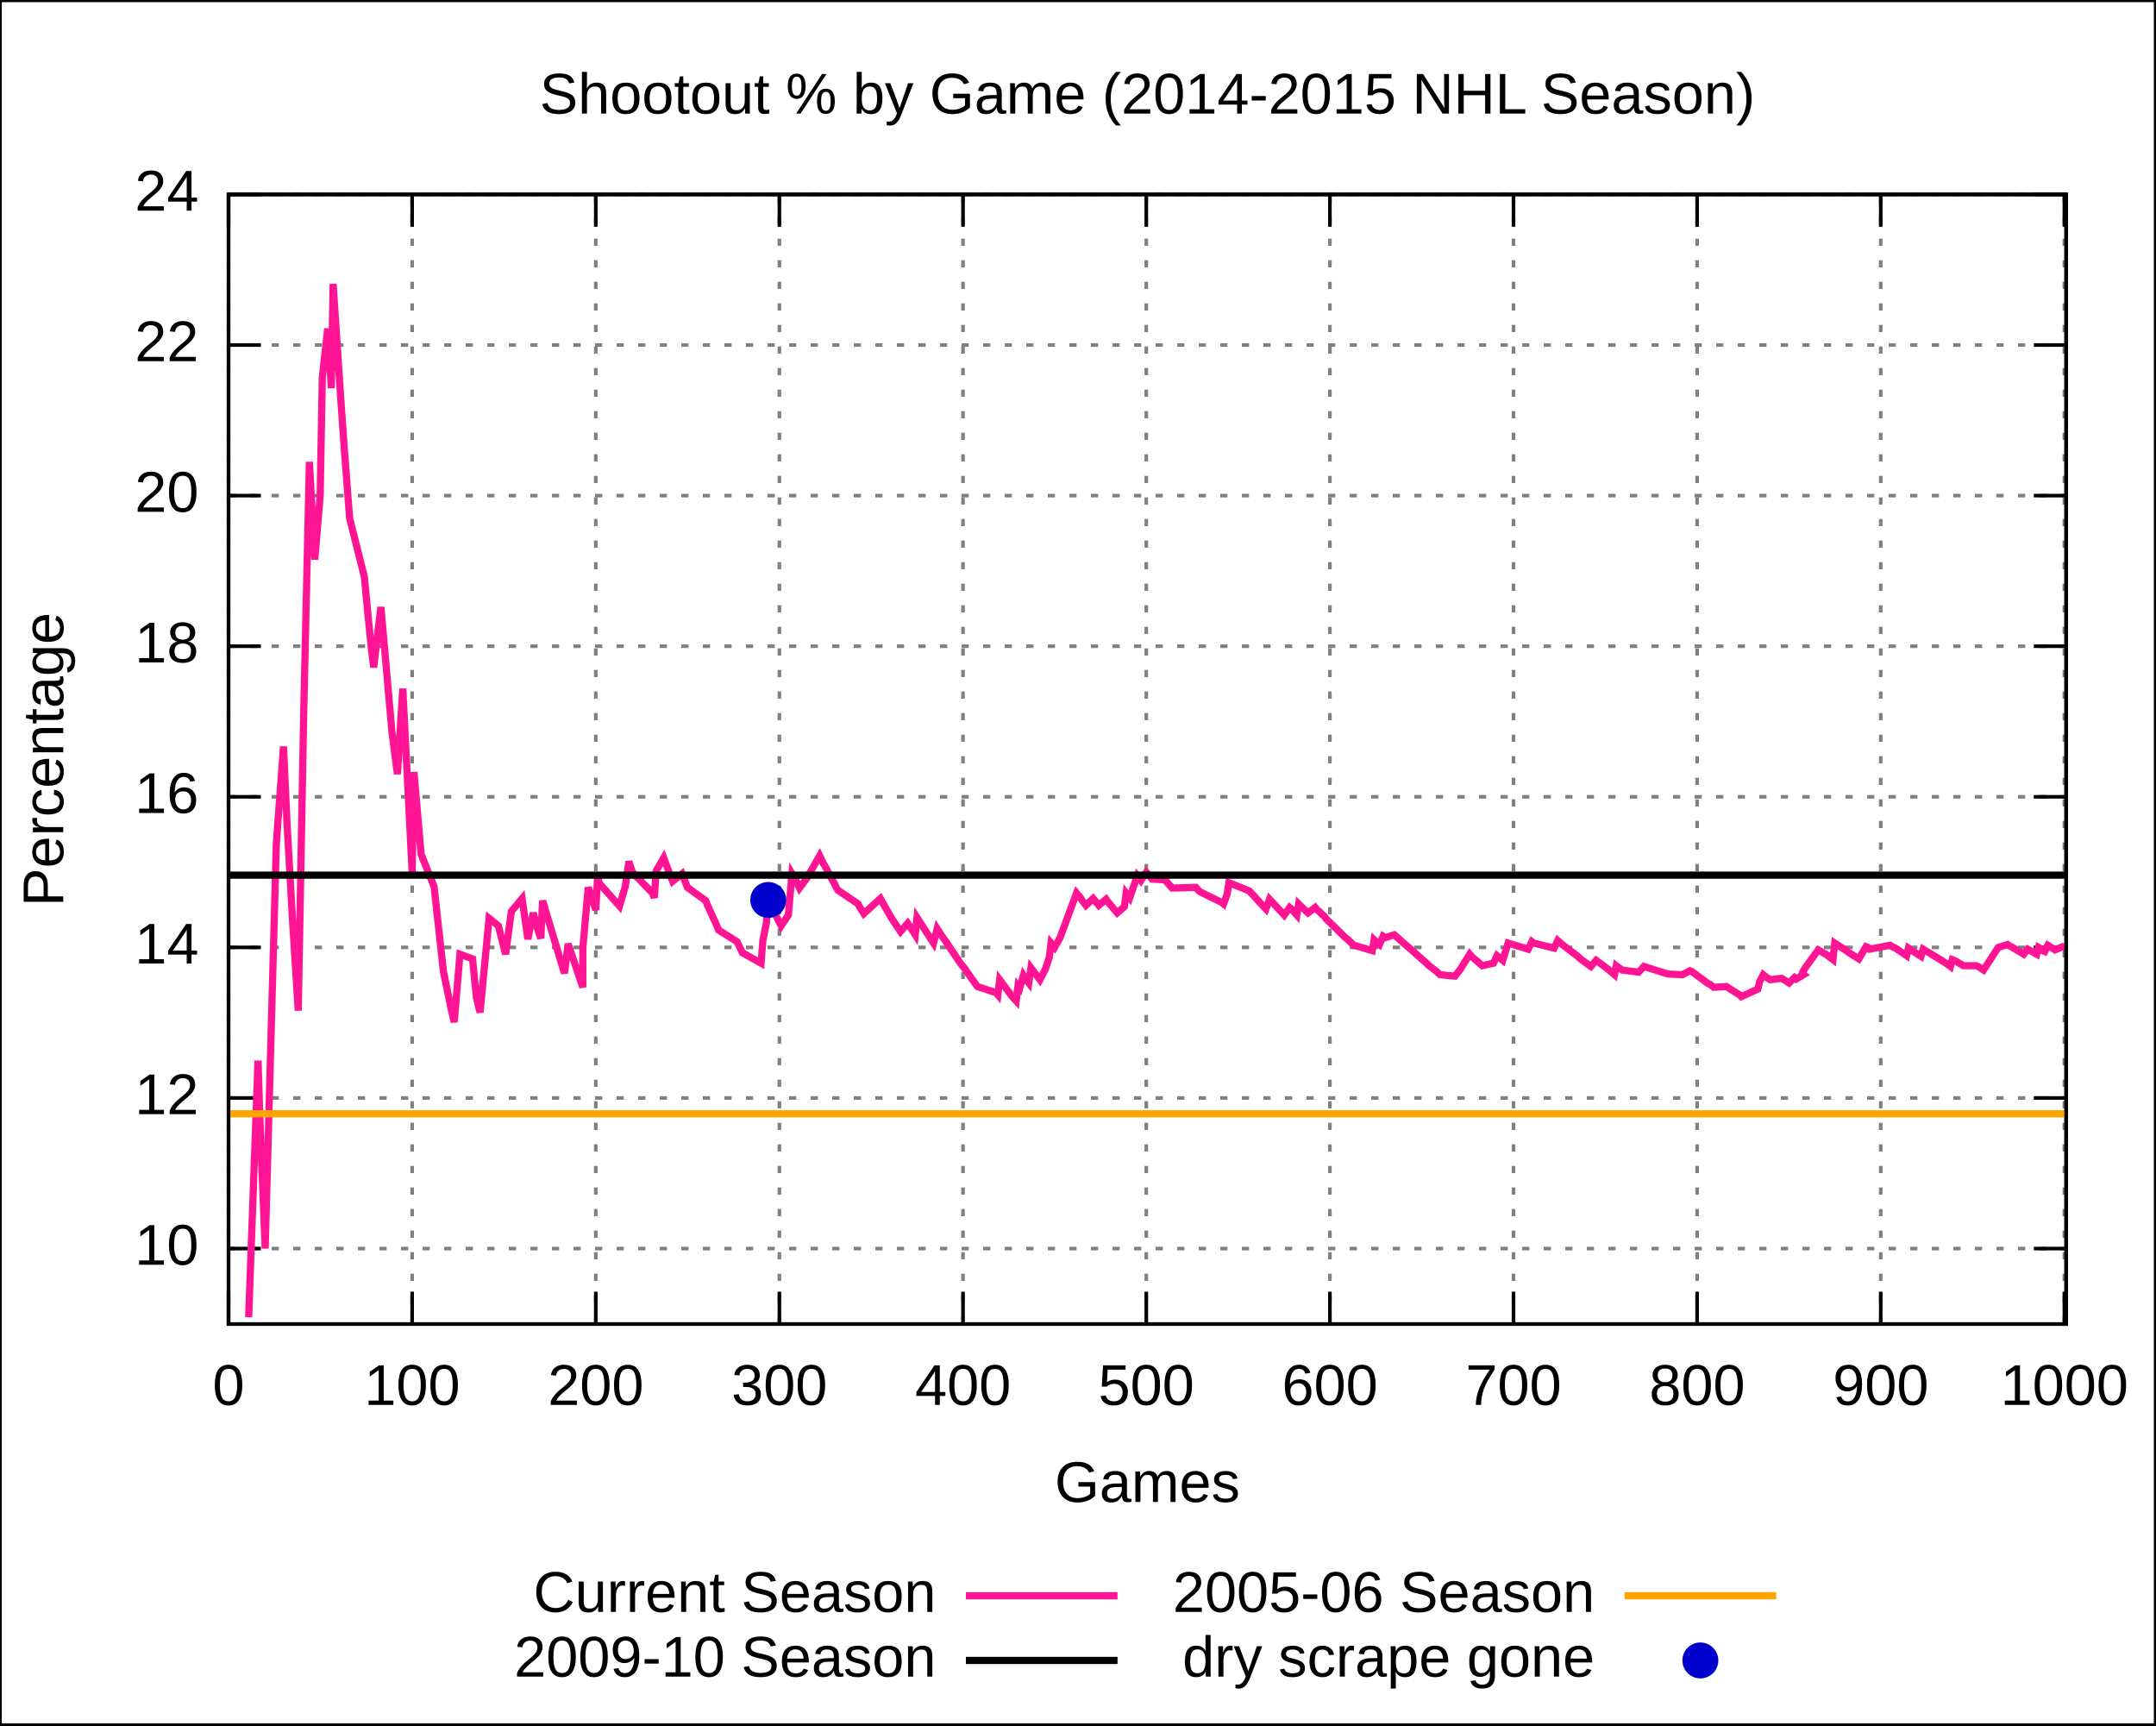
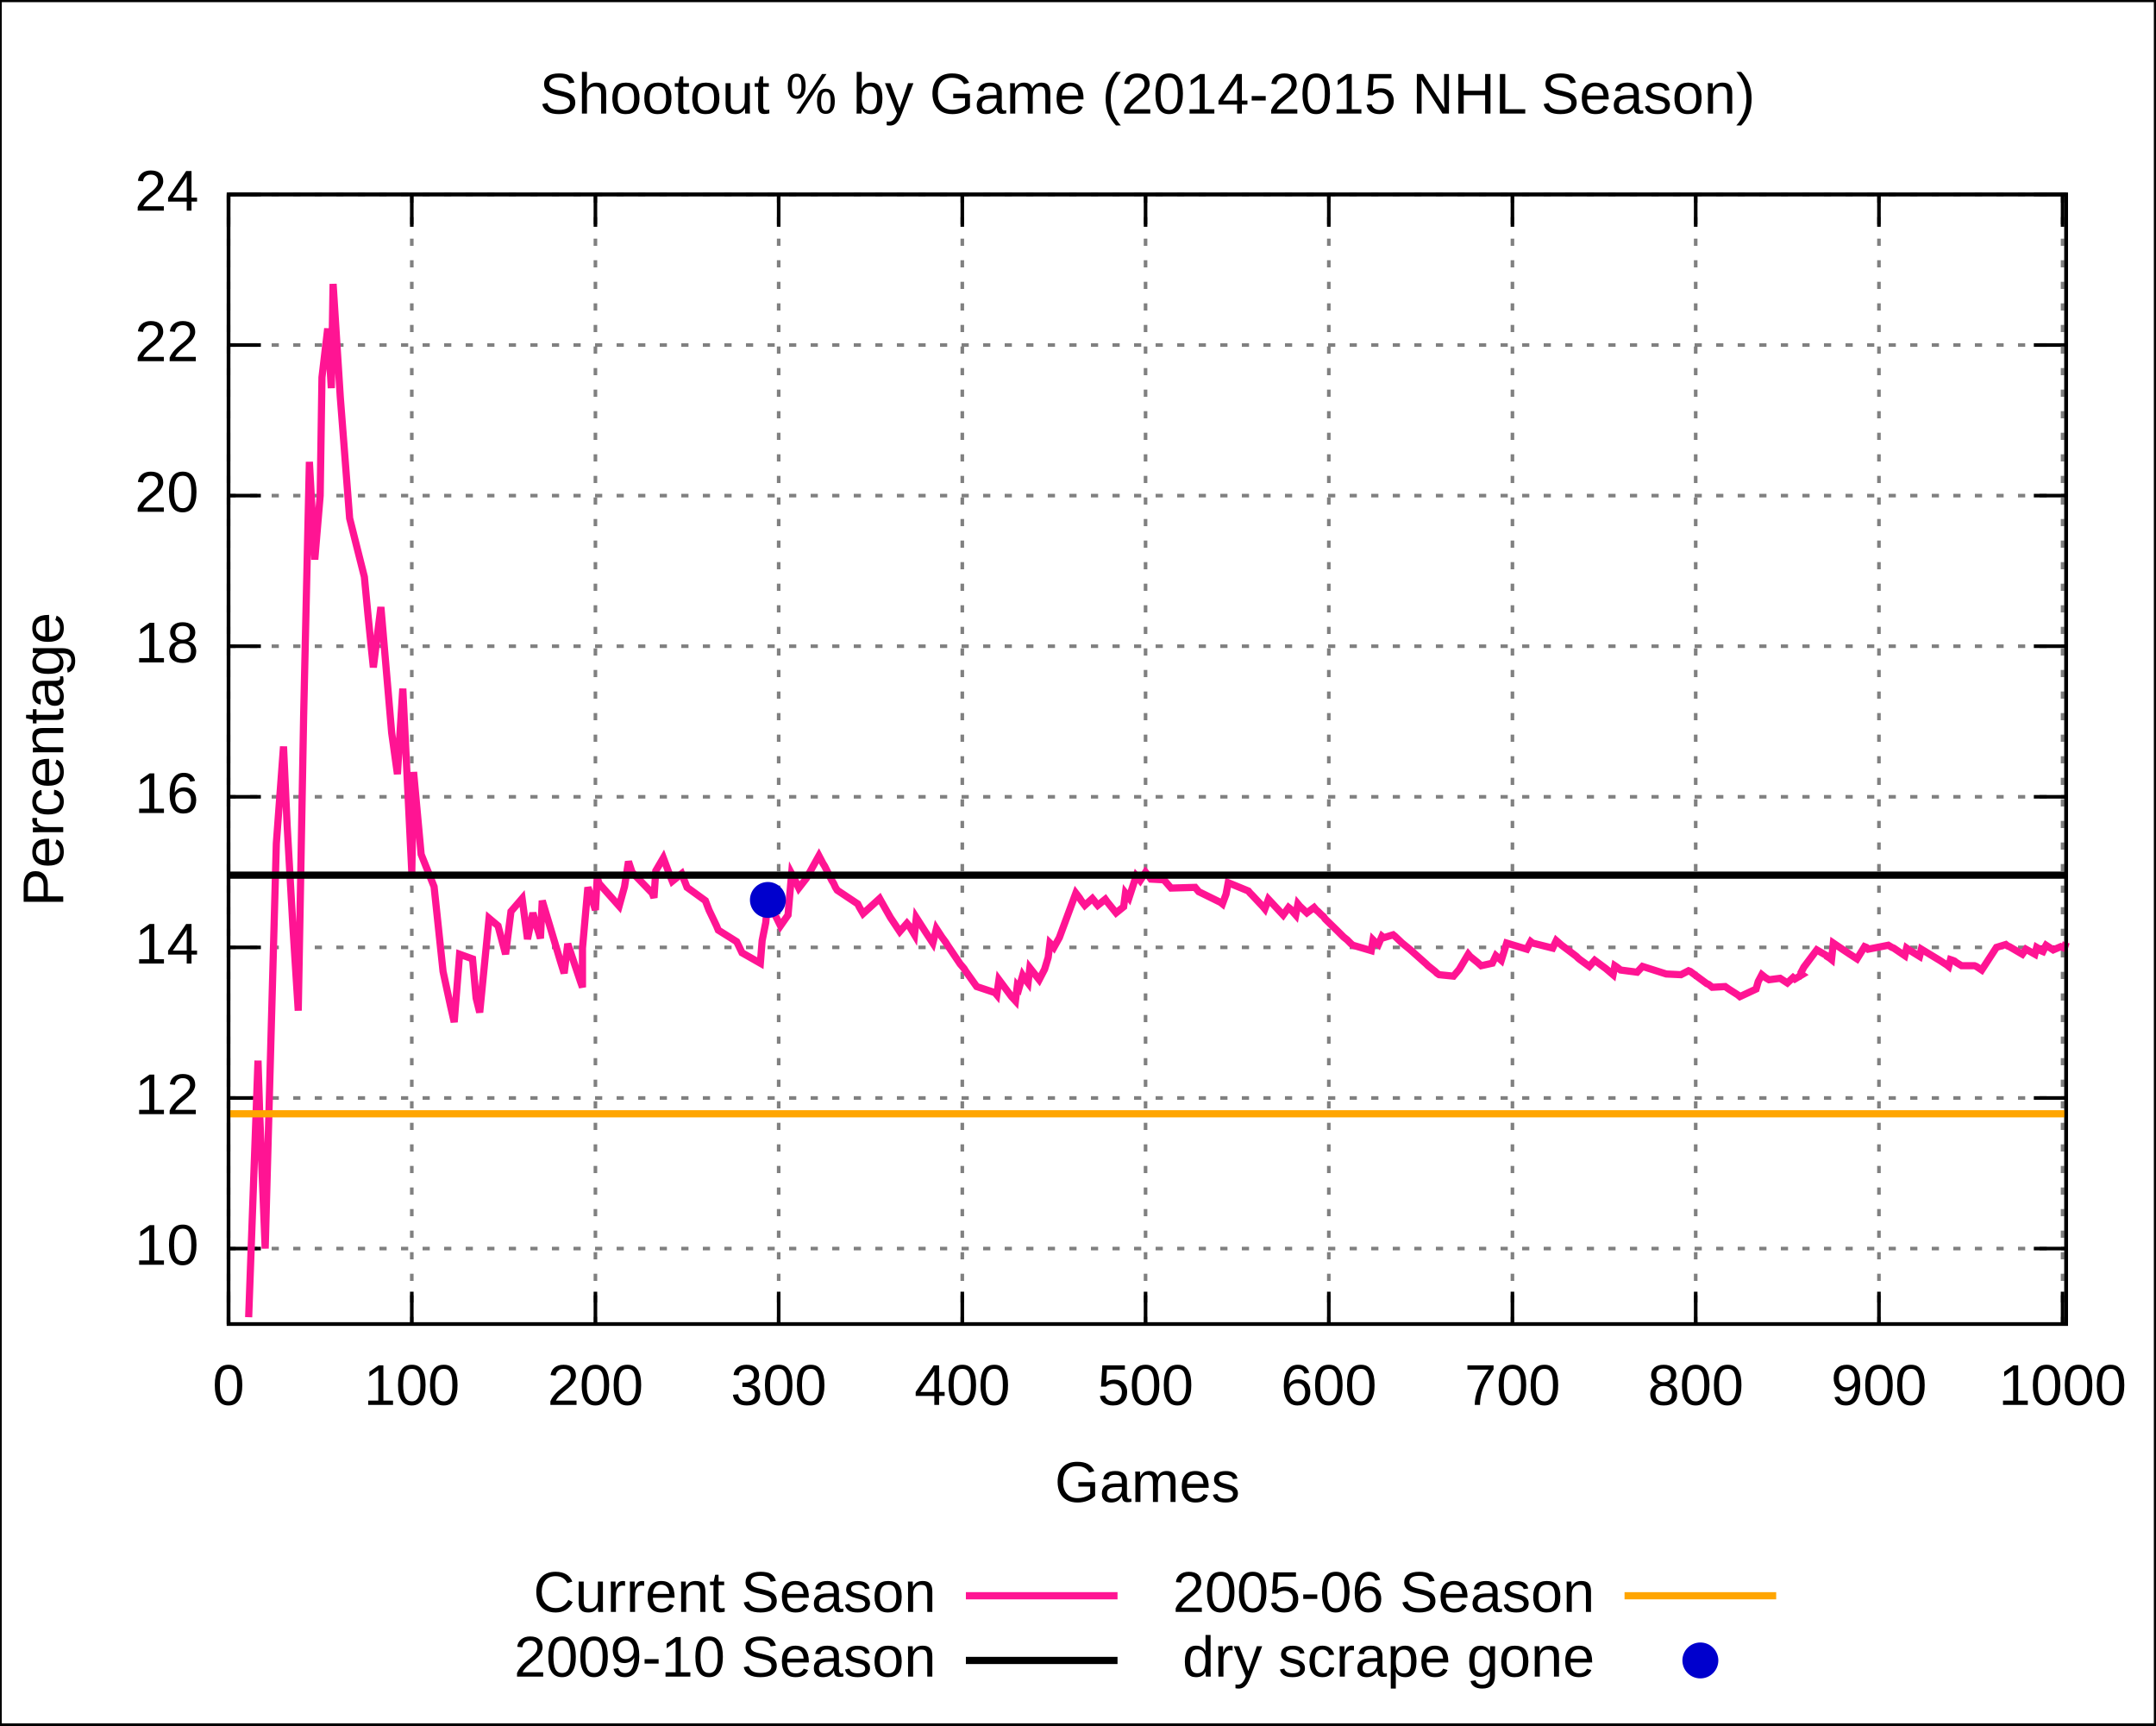
<svg xmlns="http://www.w3.org/2000/svg" xmlns:xlink="http://www.w3.org/1999/xlink" width="600" height="480" viewBox="0 0 600 480">
  <g id="gnuplot_canvas">
    <rect x="0" y="0" width="600" height="480" fill="none" />
    <defs>
      <circle id="gpDot" r="0.5" stroke-width="0.5" />
      <path id="gpPt0" stroke-width="0.222" stroke="currentColor" d="M-1,0 h2 M0,-1 v2" />
      <path id="gpPt1" stroke-width="0.222" stroke="currentColor" d="M-1,-1 L1,1 M1,-1 L-1,1" />
      <path id="gpPt2" stroke-width="0.222" stroke="currentColor" d="M-1,0 L1,0 M0,-1 L0,1 M-1,-1 L1,1 M-1,1 L1,-1" />
      <rect id="gpPt3" stroke-width="0.222" stroke="currentColor" x="-1" y="-1" width="2" height="2" />
      <rect id="gpPt4" stroke-width="0.222" stroke="currentColor" fill="currentColor" x="-1" y="-1" width="2" height="2" />
      <circle id="gpPt5" stroke-width="0.222" stroke="currentColor" cx="0" cy="0" r="1" />
      <use xlink:href="#gpPt5" id="gpPt6" fill="currentColor" stroke="none" />
      <path id="gpPt7" stroke-width="0.222" stroke="currentColor" d="M0,-1.33 L-1.33,0.67 L1.33,0.67 z" />
      <use xlink:href="#gpPt7" id="gpPt8" fill="currentColor" stroke="none" />
      <use xlink:href="#gpPt7" id="gpPt9" stroke="currentColor" transform="rotate(180)" />
      <use xlink:href="#gpPt9" id="gpPt10" fill="currentColor" stroke="none" />
      <use xlink:href="#gpPt3" id="gpPt11" stroke="currentColor" transform="rotate(45)" />
      <use xlink:href="#gpPt11" id="gpPt12" fill="currentColor" stroke="none" />
    </defs>
    <g style="fill:none; color:white; stroke:currentColor; stroke-width:1.00; stroke-linecap:butt; stroke-linejoin:miter">
</g>
    <g style="fill:none; color:black; stroke:currentColor; stroke-width:1.00; stroke-linecap:butt; stroke-linejoin:miter">
      <g style="stroke:none; shape-rendering:crispEdges">
        <polygon fill="rgb(255, 255, 255)" points="0.0,480.0 599.9,480.0 599.9,0.1 0.0,0.1 " />
      </g>
      <path stroke="black" d="M0.0,480.0 L0.0,0.1 L599.9,0.1 L599.9,480.0 L0.0,480.0  " />
    </g>
    <g style="fill:none; color:gray; stroke:currentColor; stroke-width:1.00; stroke-linecap:butt; stroke-linejoin:miter">
      <path stroke="gray" stroke-dasharray=" 2,4" class="gridline" d="M63.6,347.4 L575.0,347.4  " />
    </g>
    <g style="fill:none; color:black; stroke:currentColor; stroke-width:1.00; stroke-linecap:butt; stroke-linejoin:miter">
      <path stroke="black" d="M63.6,347.4 L72.6,347.4 M575.0,347.4 L566.0,347.4  " />
      <g transform="translate(55.3,351.9)" style="stroke:none; fill:black; font-family:Arial; font-size:12.00pt; text-anchor:end">
        <text> 10</text>
      </g>
    </g>
    <g style="fill:none; color:gray; stroke:currentColor; stroke-width:1.00; stroke-linecap:butt; stroke-linejoin:miter">
      <path stroke="gray" stroke-dasharray=" 2,4" class="gridline" d="M63.6,305.5 L575.0,305.5  " />
    </g>
    <g style="fill:none; color:black; stroke:currentColor; stroke-width:1.00; stroke-linecap:butt; stroke-linejoin:miter">
      <path stroke="black" d="M63.6,305.5 L72.6,305.5 M575.0,305.5 L566.0,305.5  " />
      <g transform="translate(55.3,310.0)" style="stroke:none; fill:black; font-family:Arial; font-size:12.00pt; text-anchor:end">
        <text> 12</text>
      </g>
    </g>
    <g style="fill:none; color:gray; stroke:currentColor; stroke-width:1.00; stroke-linecap:butt; stroke-linejoin:miter">
      <path stroke="gray" stroke-dasharray=" 2,4" class="gridline" d="M63.6,263.6 L575.0,263.6  " />
    </g>
    <g style="fill:none; color:black; stroke:currentColor; stroke-width:1.00; stroke-linecap:butt; stroke-linejoin:miter">
      <path stroke="black" d="M63.6,263.6 L72.6,263.6 M575.0,263.6 L566.0,263.6  " />
      <g transform="translate(55.3,268.1)" style="stroke:none; fill:black; font-family:Arial; font-size:12.00pt; text-anchor:end">
        <text> 14</text>
      </g>
    </g>
    <g style="fill:none; color:gray; stroke:currentColor; stroke-width:1.00; stroke-linecap:butt; stroke-linejoin:miter">
      <path stroke="gray" stroke-dasharray=" 2,4" class="gridline" d="M63.6,221.7 L575.0,221.7  " />
    </g>
    <g style="fill:none; color:black; stroke:currentColor; stroke-width:1.00; stroke-linecap:butt; stroke-linejoin:miter">
      <path stroke="black" d="M63.6,221.7 L72.6,221.7 M575.0,221.7 L566.0,221.7  " />
      <g transform="translate(55.3,226.2)" style="stroke:none; fill:black; font-family:Arial; font-size:12.00pt; text-anchor:end">
        <text> 16</text>
      </g>
    </g>
    <g style="fill:none; color:gray; stroke:currentColor; stroke-width:1.00; stroke-linecap:butt; stroke-linejoin:miter">
      <path stroke="gray" stroke-dasharray=" 2,4" class="gridline" d="M63.6,179.8 L575.0,179.8  " />
    </g>
    <g style="fill:none; color:black; stroke:currentColor; stroke-width:1.00; stroke-linecap:butt; stroke-linejoin:miter">
      <path stroke="black" d="M63.6,179.8 L72.6,179.8 M575.0,179.8 L566.0,179.8  " />
      <g transform="translate(55.3,184.3)" style="stroke:none; fill:black; font-family:Arial; font-size:12.00pt; text-anchor:end">
        <text> 18</text>
      </g>
    </g>
    <g style="fill:none; color:gray; stroke:currentColor; stroke-width:1.00; stroke-linecap:butt; stroke-linejoin:miter">
      <path stroke="gray" stroke-dasharray=" 2,4" class="gridline" d="M63.6,137.9 L575.0,137.9  " />
    </g>
    <g style="fill:none; color:black; stroke:currentColor; stroke-width:1.00; stroke-linecap:butt; stroke-linejoin:miter">
      <path stroke="black" d="M63.6,137.9 L72.6,137.9 M575.0,137.9 L566.0,137.9  " />
      <g transform="translate(55.3,142.4)" style="stroke:none; fill:black; font-family:Arial; font-size:12.00pt; text-anchor:end">
        <text> 20</text>
      </g>
    </g>
    <g style="fill:none; color:gray; stroke:currentColor; stroke-width:1.00; stroke-linecap:butt; stroke-linejoin:miter">
      <path stroke="gray" stroke-dasharray=" 2,4" class="gridline" d="M63.6,96.0 L575.0,96.0  " />
    </g>
    <g style="fill:none; color:black; stroke:currentColor; stroke-width:1.00; stroke-linecap:butt; stroke-linejoin:miter">
      <path stroke="black" d="M63.6,96.0 L72.6,96.0 M575.0,96.0 L566.0,96.0  " />
      <g transform="translate(55.3,100.5)" style="stroke:none; fill:black; font-family:Arial; font-size:12.00pt; text-anchor:end">
        <text> 22</text>
      </g>
    </g>
    <g style="fill:none; color:gray; stroke:currentColor; stroke-width:1.00; stroke-linecap:butt; stroke-linejoin:miter">
      <path stroke="gray" stroke-dasharray=" 2,4" class="gridline" d="M63.6,54.1 L575.0,54.1  " />
    </g>
    <g style="fill:none; color:black; stroke:currentColor; stroke-width:1.00; stroke-linecap:butt; stroke-linejoin:miter">
      <path stroke="black" d="M63.6,54.1 L72.6,54.1 M575.0,54.1 L566.0,54.1  " />
      <g transform="translate(55.3,58.6)" style="stroke:none; fill:black; font-family:Arial; font-size:12.00pt; text-anchor:end">
        <text> 24</text>
      </g>
    </g>
    <g style="fill:none; color:gray; stroke:currentColor; stroke-width:1.00; stroke-linecap:butt; stroke-linejoin:miter">
      <path stroke="gray" stroke-dasharray=" 2,4" class="gridline" d="M63.6,368.4 L63.6,54.1  " />
    </g>
    <g style="fill:none; color:black; stroke:currentColor; stroke-width:1.00; stroke-linecap:butt; stroke-linejoin:miter">
      <path stroke="black" d="M63.6,368.4 L63.6,359.4 M63.6,54.1 L63.6,63.1  " />
      <g transform="translate(63.6,390.9)" style="stroke:none; fill:black; font-family:Arial; font-size:12.00pt; text-anchor:middle">
        <text> 0</text>
      </g>
    </g>
    <g style="fill:none; color:gray; stroke:currentColor; stroke-width:1.00; stroke-linecap:butt; stroke-linejoin:miter">
-       <path stroke="gray" stroke-dasharray=" 2,4" class="gridline" d="M114.7,368.4 L114.7,54.1  " />
-     </g>
-     <g style="fill:none; color:black; stroke:currentColor; stroke-width:1.00; stroke-linecap:butt; stroke-linejoin:miter">
-       <path stroke="black" d="M114.7,368.4 L114.7,359.4 M114.7,54.1 L114.7,63.1  " />
-       <g transform="translate(114.7,390.9)" style="stroke:none; fill:black; font-family:Arial; font-size:12.00pt; text-anchor:middle">
+       <path stroke="gray" stroke-dasharray=" 2,4" class="gridline" d="M114.6,368.4 L114.6,54.1  " />
+     </g>
+     <g style="fill:none; color:black; stroke:currentColor; stroke-width:1.00; stroke-linecap:butt; stroke-linejoin:miter">
+       <path stroke="black" d="M114.6,368.4 L114.6,359.4 M114.6,54.1 L114.6,63.1  " />
+       <g transform="translate(114.6,390.9)" style="stroke:none; fill:black; font-family:Arial; font-size:12.00pt; text-anchor:middle">
        <text> 100</text>
      </g>
    </g>
    <g style="fill:none; color:gray; stroke:currentColor; stroke-width:1.00; stroke-linecap:butt; stroke-linejoin:miter">
-       <path stroke="gray" stroke-dasharray=" 2,4" class="gridline" d="M165.8,368.4 L165.8,54.1  " />
-     </g>
-     <g style="fill:none; color:black; stroke:currentColor; stroke-width:1.00; stroke-linecap:butt; stroke-linejoin:miter">
-       <path stroke="black" d="M165.8,368.4 L165.8,359.4 M165.8,54.1 L165.8,63.1  " />
-       <g transform="translate(165.8,390.9)" style="stroke:none; fill:black; font-family:Arial; font-size:12.00pt; text-anchor:middle">
+       <path stroke="gray" stroke-dasharray=" 2,4" class="gridline" d="M165.7,368.4 L165.7,54.1  " />
+     </g>
+     <g style="fill:none; color:black; stroke:currentColor; stroke-width:1.00; stroke-linecap:butt; stroke-linejoin:miter">
+       <path stroke="black" d="M165.7,368.4 L165.7,359.4 M165.7,54.1 L165.7,63.1  " />
+       <g transform="translate(165.7,390.9)" style="stroke:none; fill:black; font-family:Arial; font-size:12.00pt; text-anchor:middle">
        <text> 200</text>
      </g>
    </g>
    <g style="fill:none; color:gray; stroke:currentColor; stroke-width:1.00; stroke-linecap:butt; stroke-linejoin:miter">
-       <path stroke="gray" stroke-dasharray=" 2,4" class="gridline" d="M216.9,368.4 L216.9,54.1  " />
-     </g>
-     <g style="fill:none; color:black; stroke:currentColor; stroke-width:1.00; stroke-linecap:butt; stroke-linejoin:miter">
-       <path stroke="black" d="M216.9,368.4 L216.9,359.4 M216.9,54.1 L216.9,63.1  " />
-       <g transform="translate(216.9,390.9)" style="stroke:none; fill:black; font-family:Arial; font-size:12.00pt; text-anchor:middle">
+       <path stroke="gray" stroke-dasharray=" 2,4" class="gridline" d="M216.7,368.4 L216.7,54.1  " />
+     </g>
+     <g style="fill:none; color:black; stroke:currentColor; stroke-width:1.00; stroke-linecap:butt; stroke-linejoin:miter">
+       <path stroke="black" d="M216.7,368.4 L216.7,359.4 M216.7,54.1 L216.7,63.1  " />
+       <g transform="translate(216.7,390.9)" style="stroke:none; fill:black; font-family:Arial; font-size:12.00pt; text-anchor:middle">
        <text> 300</text>
      </g>
    </g>
    <g style="fill:none; color:gray; stroke:currentColor; stroke-width:1.00; stroke-linecap:butt; stroke-linejoin:miter">
-       <path stroke="gray" stroke-dasharray=" 2,4" class="gridline" d="M268.0,368.4 L268.0,54.1  " />
-     </g>
-     <g style="fill:none; color:black; stroke:currentColor; stroke-width:1.00; stroke-linecap:butt; stroke-linejoin:miter">
-       <path stroke="black" d="M268.0,368.4 L268.0,359.4 M268.0,54.1 L268.0,63.1  " />
-       <g transform="translate(268.0,390.9)" style="stroke:none; fill:black; font-family:Arial; font-size:12.00pt; text-anchor:middle">
+       <path stroke="gray" stroke-dasharray=" 2,4" class="gridline" d="M267.8,368.4 L267.8,54.1  " />
+     </g>
+     <g style="fill:none; color:black; stroke:currentColor; stroke-width:1.00; stroke-linecap:butt; stroke-linejoin:miter">
+       <path stroke="black" d="M267.8,368.4 L267.8,359.4 M267.8,54.1 L267.8,63.1  " />
+       <g transform="translate(267.8,390.9)" style="stroke:none; fill:black; font-family:Arial; font-size:12.00pt; text-anchor:middle">
        <text> 400</text>
      </g>
    </g>
    <g style="fill:none; color:gray; stroke:currentColor; stroke-width:1.00; stroke-linecap:butt; stroke-linejoin:miter">
-       <path stroke="gray" stroke-dasharray=" 2,4" class="gridline" d="M319.0,368.4 L319.0,54.1  " />
-     </g>
-     <g style="fill:none; color:black; stroke:currentColor; stroke-width:1.00; stroke-linecap:butt; stroke-linejoin:miter">
-       <path stroke="black" d="M319.0,368.4 L319.0,359.4 M319.0,54.1 L319.0,63.1  " />
-       <g transform="translate(319.0,390.9)" style="stroke:none; fill:black; font-family:Arial; font-size:12.00pt; text-anchor:middle">
+       <path stroke="gray" stroke-dasharray=" 2,4" class="gridline" d="M318.8,368.4 L318.8,54.1  " />
+     </g>
+     <g style="fill:none; color:black; stroke:currentColor; stroke-width:1.00; stroke-linecap:butt; stroke-linejoin:miter">
+       <path stroke="black" d="M318.8,368.4 L318.8,359.4 M318.8,54.1 L318.8,63.1  " />
+       <g transform="translate(318.8,390.9)" style="stroke:none; fill:black; font-family:Arial; font-size:12.00pt; text-anchor:middle">
        <text> 500</text>
      </g>
    </g>
    <g style="fill:none; color:gray; stroke:currentColor; stroke-width:1.00; stroke-linecap:butt; stroke-linejoin:miter">
-       <path stroke="gray" stroke-dasharray=" 2,4" class="gridline" d="M370.1,368.4 L370.1,54.1  " />
-     </g>
-     <g style="fill:none; color:black; stroke:currentColor; stroke-width:1.00; stroke-linecap:butt; stroke-linejoin:miter">
-       <path stroke="black" d="M370.1,368.4 L370.1,359.4 M370.1,54.1 L370.1,63.1  " />
-       <g transform="translate(370.1,390.9)" style="stroke:none; fill:black; font-family:Arial; font-size:12.00pt; text-anchor:middle">
+       <path stroke="gray" stroke-dasharray=" 2,4" class="gridline" d="M369.8,368.4 L369.8,54.1  " />
+     </g>
+     <g style="fill:none; color:black; stroke:currentColor; stroke-width:1.00; stroke-linecap:butt; stroke-linejoin:miter">
+       <path stroke="black" d="M369.8,368.4 L369.8,359.4 M369.8,54.1 L369.8,63.1  " />
+       <g transform="translate(369.8,390.9)" style="stroke:none; fill:black; font-family:Arial; font-size:12.00pt; text-anchor:middle">
        <text> 600</text>
      </g>
    </g>
    <g style="fill:none; color:gray; stroke:currentColor; stroke-width:1.00; stroke-linecap:butt; stroke-linejoin:miter">
-       <path stroke="gray" stroke-dasharray=" 2,4" class="gridline" d="M421.2,368.4 L421.2,54.1  " />
-     </g>
-     <g style="fill:none; color:black; stroke:currentColor; stroke-width:1.00; stroke-linecap:butt; stroke-linejoin:miter">
-       <path stroke="black" d="M421.2,368.4 L421.2,359.4 M421.2,54.1 L421.2,63.1  " />
-       <g transform="translate(421.2,390.9)" style="stroke:none; fill:black; font-family:Arial; font-size:12.00pt; text-anchor:middle">
+       <path stroke="gray" stroke-dasharray=" 2,4" class="gridline" d="M420.9,368.4 L420.9,54.1  " />
+     </g>
+     <g style="fill:none; color:black; stroke:currentColor; stroke-width:1.00; stroke-linecap:butt; stroke-linejoin:miter">
+       <path stroke="black" d="M420.9,368.4 L420.9,359.4 M420.9,54.1 L420.9,63.1  " />
+       <g transform="translate(420.9,390.9)" style="stroke:none; fill:black; font-family:Arial; font-size:12.00pt; text-anchor:middle">
        <text> 700</text>
      </g>
    </g>
    <g style="fill:none; color:gray; stroke:currentColor; stroke-width:1.00; stroke-linecap:butt; stroke-linejoin:miter">
-       <path stroke="gray" stroke-dasharray=" 2,4" class="gridline" d="M472.3,368.4 L472.3,54.1  " />
-     </g>
-     <g style="fill:none; color:black; stroke:currentColor; stroke-width:1.00; stroke-linecap:butt; stroke-linejoin:miter">
-       <path stroke="black" d="M472.3,368.4 L472.3,359.4 M472.3,54.1 L472.3,63.1  " />
-       <g transform="translate(472.3,390.9)" style="stroke:none; fill:black; font-family:Arial; font-size:12.00pt; text-anchor:middle">
+       <path stroke="gray" stroke-dasharray=" 2,4" class="gridline" d="M471.9,368.4 L471.9,54.1  " />
+     </g>
+     <g style="fill:none; color:black; stroke:currentColor; stroke-width:1.00; stroke-linecap:butt; stroke-linejoin:miter">
+       <path stroke="black" d="M471.9,368.4 L471.9,359.4 M471.9,54.1 L471.9,63.1  " />
+       <g transform="translate(471.9,390.9)" style="stroke:none; fill:black; font-family:Arial; font-size:12.00pt; text-anchor:middle">
        <text> 800</text>
      </g>
    </g>
    <g style="fill:none; color:gray; stroke:currentColor; stroke-width:1.00; stroke-linecap:butt; stroke-linejoin:miter">
-       <path stroke="gray" stroke-dasharray=" 2,4" class="gridline" d="M523.4,368.4 L523.4,54.1  " />
-     </g>
-     <g style="fill:none; color:black; stroke:currentColor; stroke-width:1.00; stroke-linecap:butt; stroke-linejoin:miter">
-       <path stroke="black" d="M523.4,368.4 L523.4,359.4 M523.4,54.1 L523.4,63.1  " />
-       <g transform="translate(523.4,390.9)" style="stroke:none; fill:black; font-family:Arial; font-size:12.00pt; text-anchor:middle">
+       <path stroke="gray" stroke-dasharray=" 2,4" class="gridline" d="M522.9,368.4 L522.9,54.1  " />
+     </g>
+     <g style="fill:none; color:black; stroke:currentColor; stroke-width:1.00; stroke-linecap:butt; stroke-linejoin:miter">
+       <path stroke="black" d="M522.9,368.4 L522.9,359.4 M522.9,54.1 L522.9,63.1  " />
+       <g transform="translate(522.9,390.9)" style="stroke:none; fill:black; font-family:Arial; font-size:12.00pt; text-anchor:middle">
        <text> 900</text>
      </g>
    </g>
    <g style="fill:none; color:gray; stroke:currentColor; stroke-width:1.00; stroke-linecap:butt; stroke-linejoin:miter">
-       <path stroke="gray" stroke-dasharray=" 2,4" class="gridline" d="M574.5,368.4 L574.5,54.1  " />
-     </g>
-     <g style="fill:none; color:black; stroke:currentColor; stroke-width:1.00; stroke-linecap:butt; stroke-linejoin:miter">
-       <path stroke="black" d="M574.5,368.4 L574.5,359.4 M574.5,54.1 L574.5,63.1  " />
-       <g transform="translate(574.5,390.9)" style="stroke:none; fill:black; font-family:Arial; font-size:12.00pt; text-anchor:middle">
+       <path stroke="gray" stroke-dasharray=" 2,4" class="gridline" d="M574.0,368.4 L574.0,54.1  " />
+     </g>
+     <g style="fill:none; color:black; stroke:currentColor; stroke-width:1.00; stroke-linecap:butt; stroke-linejoin:miter">
+       <path stroke="black" d="M574.0,368.4 L574.0,359.4 M574.0,54.1 L574.0,63.1  " />
+       <g transform="translate(574.0,390.9)" style="stroke:none; fill:black; font-family:Arial; font-size:12.00pt; text-anchor:middle">
        <text> 1000</text>
      </g>
      <path stroke="black" d="M63.6,54.1 L63.6,368.4 L575.0,368.4 L575.0,54.1 L63.6,54.1 Z  " />
      <g transform="translate(17.6,211.3) rotate(270)" style="stroke:none; fill:black; font-family:Arial; font-size:12.00pt; text-anchor:middle">
        <text>Percentage</text>
      </g>
      <g transform="translate(319.3,417.9)" style="stroke:none; fill:black; font-family:Arial; font-size:12.00pt; text-anchor:middle">
        <text>Games</text>
      </g>
      <g transform="translate(319.3,31.6)" style="stroke:none; fill:black; font-family:Arial; font-size:12.00pt; text-anchor:middle">
        <text>Shootout % by Game (2014-2015 NHL Season)</text>
      </g>
    </g>
    <g id="gnuplot_plot_1">
      <g style="fill:none; color:white; stroke:black; stroke-width:2.00; stroke-linecap:butt; stroke-linejoin:miter">
</g>
      <g style="fill:none; color:red; stroke:currentColor; stroke-width:2.00; stroke-linecap:butt; stroke-linejoin:miter">
        <g transform="translate(260.5,448.5)" style="stroke:none; fill:black; font-family:Arial; font-size:12.00pt; text-anchor:end">
          <text>Current Season</text>
        </g>
-         <path stroke="rgb(255,  20, 147)" d="M268.8,444.0 L311.0,444.0 M69.2,366.5 L71.8,295.1 L72.3,310.6 L73.8,347.4 L76.9,234.7 L78.9,207.7    L79.9,229.5 L81.5,257.6 L83.0,281.2 L84.5,199.3 L86.1,128.5 L87.6,155.7 L89.1,137.9 L89.7,105.0    L91.2,91.4 L92.2,108.0 L92.7,79.0 L94.8,110.5 L95.8,124.7 L97.3,144.2 L101.4,160.5 L102.4,171.0    L103.4,180.9 L104.0,185.7 L106.0,168.9 L109.1,203.9 L110.6,215.4 L112.1,191.6 L114.7,242.7 L115.2,214.8    L117.2,237.7 L120.8,246.7 L123.4,270.3 L125.4,280.0 L126.4,284.4 L128.0,265.5 L131.5,266.8 L132.6,277.7    L133.6,281.7 L136.1,255.5 L138.7,257.6 L140.7,265.5 L142.3,253.6 L145.3,250.0 L146.9,261.3 L148.4,254.0    L149.4,257.6 L149.9,259.4 L150.5,261.1 L151.0,250.6 L156.1,267.6 L157.1,270.8 L158.1,262.6 L158.6,264.1    L161.7,273.3 L162.2,274.7 L162.2,263.8 L163.7,246.9 L164.8,250.0 L165.8,253.2 L166.3,244.1 L166.8,245.8    L172.4,252.1 L174.0,246.7 L175.0,239.7 L176.0,242.7 L181.6,248.5 L182.1,249.8 L182.6,242.3 L184.7,238.7    L186.2,242.7 L187.2,245.2 L189.8,243.1 L190.3,244.4 L190.8,245.6 L191.3,246.9 L196.4,250.6 L196.9,251.9    L197.5,253.2 L199.5,257.6 L200.0,258.8 L205.1,262.0 L205.6,263.0 L206.6,265.1 L211.8,268.0 L212.3,261.7    L213.3,256.7 L213.8,250.4 L214.3,251.5 L217.4,257.6 L219.4,254.6 L220.4,243.1 L221.5,245.0 L222.5,247.1    L224.5,244.4 L228.1,238.1 L229.1,240.2 L229.6,241.0 L231.7,245.0 L232.2,245.8 L232.7,246.9 L233.2,247.7    L238.8,251.5 L239.3,252.5 L240.4,254.2 L245.0,250.0 L245.5,250.9 L248.0,255.3 L250.6,259.2 L252.6,256.9    L253.1,257.6 L254.7,260.1 L255.2,255.3 L257.7,259.2 L259.8,262.4 L260.8,258.4 L262.3,260.7 L263.4,262.2    L263.9,263.0 L267.4,268.2 L268.0,268.9 L268.5,269.5 L269.0,270.3 L270.5,272.4 L272.0,274.5 L277.2,276.2    L277.7,276.8 L278.2,272.6 L281.7,277.3 L282.8,278.5 L283.3,274.3 L283.8,274.9 L284.8,271.4 L285.3,272.2    L286.3,273.5 L286.9,269.3 L289.4,272.6 L290.9,269.7 L292.0,266.4 L292.5,262.4 L293.0,263.0 L293.5,263.6    L295.0,260.9 L299.6,248.5 L300.7,249.8 L301.2,250.6 L302.2,251.9 L304.2,250.0 L304.7,250.6 L305.3,251.3    L305.8,251.9 L307.8,250.2 L308.3,250.9 L310.9,254.0 L312.9,252.3 L313.4,248.5 L314.4,249.8 L316.5,243.7    L317.5,245.0 L319.0,242.7 L319.6,243.3 L320.1,243.9 L320.6,244.6 L324.2,244.8 L326.2,247.1 L332.8,246.9    L333.3,247.5 L333.9,248.1 L340.0,251.1 L340.5,251.5 L341.5,248.8 L342.0,245.6 L347.7,247.9 L348.2,248.5    L348.7,249.0 L351.7,252.3 L352.3,252.9 L353.3,250.2 L357.4,254.6 L358.9,252.5 L359.4,252.9 L360.9,254.6    L361.4,251.5 L362.0,252.1 L364.0,254.0 L366.0,252.5 L366.6,253.2 L367.1,253.6 L368.1,254.6 L368.6,255.0    L369.1,255.7 L372.7,259.2 L373.2,259.7 L374.2,260.7 L375.2,261.5 L376.3,262.6 L376.8,263.0 L381.9,264.5    L382.4,261.5 L382.9,262.0 L383.4,262.4 L383.9,262.8 L384.9,260.5 L385.5,260.9 L388.0,260.1 L388.5,260.5    L390.6,262.4 L392.6,264.1 L397.2,268.2 L397.7,268.7 L399.8,270.3 L400.3,270.8 L400.8,271.2 L404.9,271.6    L406.4,269.7 L409.0,265.5 L409.5,266.1 L411.5,267.8 L412.5,268.7 L415.6,268.0 L416.6,265.9 L418.2,267.2    L419.7,262.4 L425.3,264.1 L426.3,262.0 L426.8,262.4 L432.5,263.8 L433.5,261.7 L435.0,263.0 L439.1,266.1    L439.6,266.6 L440.1,267.0 L442.7,268.9 L444.2,267.2 L447.3,269.5 L449.3,271.2 L449.8,268.7 L450.3,269.1    L450.9,269.5 L451.4,269.9 L456.0,270.5 L457.5,268.9 L464.1,271.0 L468.2,271.2 L470.3,270.1 L470.8,270.3    L475.4,273.7 L475.9,273.9 L476.4,274.3 L476.9,274.7 L480.5,274.5 L481.5,275.2 L484.1,276.8 L484.6,277.3    L489.2,275.2 L489.7,273.1 L490.7,271.2 L491.7,272.0 L492.7,272.6 L495.8,272.2 L497.9,273.5 L499.4,272.0    L499.9,272.4 L501.9,271.2 L500.9,270.5 L501.4,271.0 L502.5,269.1 L506.0,264.3 L509.1,266.1 L508.6,265.9    L509.6,266.6 L510.1,267.0 L510.6,262.4 L513.2,264.1 L515.2,265.5 L517.3,266.8 L519.3,263.4 L519.8,263.6    L520.3,264.1 L526.0,263.0 L527.0,263.6 L527.5,263.8 L530.6,265.9 L531.1,263.8 L532.1,264.5 L534.6,266.1    L535.2,264.1 L540.3,267.2 L542.3,268.5 L542.8,268.9 L543.3,267.0 L543.8,267.2 L544.3,267.4 L544.9,267.8    L546.4,268.7 L550.0,268.7 L550.5,268.9 L552.0,269.9 L556.1,263.6 L558.7,262.8 L559.2,263.2 L559.7,263.4    L563.2,265.5 L564.3,264.1 L566.8,265.5 L567.3,263.6 L569.9,265.1 L568.9,264.7 L569.9,263.0 L571.9,264.3    L574.0,263.4 L575.0,263.8  " />
+         <path stroke="rgb(255,  20, 147)" d="M268.8,444.0 L311.0,444.0 M69.2,366.5 L71.8,295.1 L72.3,310.6 L73.8,347.4 L76.9,234.7 L78.9,207.7    L79.9,229.5 L81.5,257.6 L83.0,281.2 L84.5,199.3 L86.1,128.5 L87.6,155.7 L89.1,137.9 L89.6,105.0    L91.2,91.4 L92.2,108.0 L92.7,79.0 L94.7,110.5 L95.8,124.7 L97.3,144.2 L101.4,160.5 L102.4,171.0    L103.4,180.9 L103.9,185.7 L106.0,168.9 L109.0,203.9 L110.6,215.4 L112.1,191.6 L114.6,242.7 L115.1,214.8    L117.2,237.7 L120.8,246.7 L123.3,270.3 L125.4,280.0 L126.4,284.4 L127.9,265.5 L131.5,266.8 L132.5,277.7    L133.5,281.7 L136.1,255.5 L138.6,257.6 L140.7,265.5 L142.2,253.6 L145.3,250.0 L146.8,261.3 L148.3,254.0    L149.3,257.6 L149.9,259.4 L150.4,261.1 L150.9,250.6 L156.0,267.6 L157.0,270.8 L158.0,262.6 L158.5,264.1    L161.6,273.3 L162.1,274.7 L162.1,263.8 L163.6,246.9 L164.7,250.0 L165.7,253.2 L166.2,244.1 L166.7,245.8    L172.3,252.1 L173.8,246.7 L174.9,239.7 L175.9,242.7 L181.5,248.5 L182.0,249.8 L182.5,242.3 L184.6,238.7    L186.1,242.7 L187.1,245.2 L189.7,243.1 L190.2,244.4 L190.7,245.6 L191.2,246.9 L196.3,250.6 L196.8,251.9    L197.3,253.2 L199.4,257.6 L199.9,258.8 L205.0,262.0 L205.5,263.0 L206.5,265.1 L211.6,268.0 L212.1,261.7    L213.1,256.7 L213.7,250.4 L214.2,251.5 L217.2,257.6 L219.3,254.6 L220.3,243.1 L221.3,245.0 L222.3,247.1    L224.4,244.4 L227.9,238.1 L229.0,240.2 L229.5,241.0 L231.5,245.0 L232.0,245.8 L232.5,246.9 L233.0,247.7    L238.7,251.5 L239.2,252.5 L240.2,254.2 L244.8,250.0 L245.3,250.9 L247.8,255.3 L250.4,259.2 L252.4,256.9    L253.0,257.6 L254.5,260.1 L255.0,255.3 L257.5,259.2 L259.6,262.4 L260.6,258.4 L262.1,260.7 L263.2,262.2    L263.7,263.0 L267.2,268.2 L267.8,268.9 L268.3,269.5 L268.8,270.3 L270.3,272.4 L271.8,274.5 L276.9,276.2    L277.4,276.8 L278.0,272.6 L281.5,277.3 L282.6,278.5 L283.1,274.3 L283.6,274.9 L284.6,271.4 L285.1,272.2    L286.1,273.5 L286.6,269.3 L289.2,272.6 L290.7,269.7 L291.7,266.4 L292.2,262.4 L292.8,263.0 L293.3,263.6    L294.8,260.9 L299.4,248.5 L300.4,249.8 L300.9,250.6 L301.9,251.9 L304.0,250.0 L304.5,250.6 L305.0,251.3    L305.5,251.9 L307.6,250.2 L308.1,250.9 L310.6,254.0 L312.7,252.3 L313.2,248.5 L314.2,249.8 L316.2,243.7    L317.3,245.0 L318.8,242.7 L319.3,243.3 L319.8,243.9 L320.3,244.6 L323.9,244.8 L325.9,247.1 L332.6,246.9    L333.1,247.5 L333.6,248.1 L339.7,251.1 L340.2,251.5 L341.2,248.8 L341.8,245.6 L347.4,247.9 L347.9,248.5    L348.4,249.0 L351.5,252.3 L352.0,252.9 L353.0,250.2 L357.1,254.6 L358.6,252.5 L359.1,252.9 L360.6,254.6    L361.2,251.5 L361.7,252.1 L363.7,254.0 L365.7,252.5 L366.3,253.2 L366.8,253.6 L367.8,254.6 L368.3,255.0    L368.8,255.7 L372.4,259.2 L372.9,259.7 L373.9,260.7 L374.9,261.5 L376.0,262.6 L376.5,263.0 L381.6,264.5    L382.1,261.5 L382.6,262.0 L383.1,262.4 L383.6,262.8 L384.6,260.5 L385.1,260.9 L387.7,260.1 L388.2,260.5    L390.2,262.4 L392.3,264.1 L396.9,268.2 L397.4,268.7 L399.4,270.3 L399.9,270.8 L400.5,271.2 L404.5,271.6    L406.1,269.7 L408.6,265.5 L409.1,266.1 L411.2,267.8 L412.2,268.7 L415.3,268.0 L416.3,265.9 L417.8,267.2    L419.3,262.4 L424.9,264.1 L426.0,262.0 L426.5,262.4 L432.1,263.8 L433.1,261.7 L434.6,263.0 L438.7,266.1    L439.2,266.6 L439.7,267.0 L442.3,268.9 L443.8,267.2 L446.9,269.5 L448.9,271.2 L449.4,268.7 L450.0,269.1    L450.5,269.5 L451.0,269.9 L455.6,270.5 L457.1,268.9 L463.7,271.0 L467.8,271.2 L469.9,270.1 L470.4,270.3    L475.0,273.7 L475.5,273.9 L476.0,274.3 L476.5,274.7 L480.1,274.5 L481.1,275.2 L483.6,276.8 L484.2,277.3    L488.7,275.2 L489.3,273.1 L490.3,271.2 L491.3,272.0 L492.3,272.6 L495.4,272.2 L497.4,273.5 L499.0,272.0    L499.5,272.4 L501.5,271.2 L500.5,270.5 L501.0,271.0 L502.0,269.1 L505.6,264.3 L508.7,266.1 L508.1,265.9    L509.2,266.6 L509.7,267.0 L510.2,262.4 L512.7,264.1 L514.8,265.5 L516.8,266.8 L518.9,263.4 L519.4,263.6    L519.9,264.1 L525.5,263.0 L526.5,263.6 L527.0,263.8 L530.1,265.9 L530.6,263.8 L531.6,264.5 L534.2,266.1    L534.7,264.1 L539.8,267.2 L541.8,268.5 L542.3,268.9 L542.8,267.0 L543.4,267.2 L543.9,267.4 L544.4,267.8    L545.9,268.7 L549.5,268.7 L550.0,268.9 L551.5,269.9 L555.6,263.6 L558.2,262.8 L558.7,263.2 L559.2,263.4    L562.8,265.5 L563.8,264.1 L566.3,265.5 L566.8,263.6 L569.4,265.1 L568.4,264.7 L569.4,263.0 L571.4,264.3    L573.5,263.4 L574.5,263.8 L575.0,262.2  " />
      </g>
    </g>
    <g id="gnuplot_plot_2">
      <g style="fill:none; color:green; stroke:currentColor; stroke-width:2.00; stroke-linecap:butt; stroke-linejoin:miter">
        <g transform="translate(260.5,466.5)" style="stroke:none; fill:black; font-family:Arial; font-size:12.00pt; text-anchor:end">
          <text>2009-10 Season</text>
        </g>
        <path stroke="rgb(  0,   0,   0)" d="M268.8,462.0 L311.0,462.0 M63.6,243.5 L68.8,243.5 L73.9,243.5 L79.1,243.5 L84.3,243.5 L89.4,243.5    L94.6,243.5 L99.8,243.5 L104.9,243.5 L110.1,243.5 L115.3,243.5 L120.4,243.5 L125.6,243.5 L130.8,243.5    L135.9,243.5 L141.1,243.5 L146.3,243.5 L151.4,243.5 L156.6,243.5 L161.7,243.5 L166.9,243.5 L172.1,243.5    L177.2,243.5 L182.4,243.5 L187.6,243.5 L192.7,243.5 L197.9,243.5 L203.1,243.5 L208.2,243.5 L213.4,243.5    L218.6,243.5 L223.7,243.5 L228.9,243.5 L234.1,243.5 L239.2,243.5 L244.4,243.5 L249.6,243.5 L254.7,243.5    L259.9,243.5 L265.1,243.5 L270.2,243.5 L275.4,243.5 L280.6,243.5 L285.7,243.5 L290.9,243.5 L296.1,243.5    L301.2,243.5 L306.4,243.5 L311.6,243.5 L316.7,243.5 L321.9,243.5 L327.0,243.5 L332.2,243.5 L337.4,243.5    L342.5,243.5 L347.7,243.5 L352.9,243.5 L358.0,243.5 L363.2,243.5 L368.4,243.5 L373.5,243.5 L378.7,243.5    L383.9,243.5 L389.0,243.5 L394.2,243.5 L399.4,243.5 L404.5,243.5 L409.7,243.5 L414.9,243.5 L420.0,243.5    L425.2,243.5 L430.4,243.5 L435.5,243.5 L440.7,243.5 L445.9,243.5 L451.0,243.5 L456.2,243.5 L461.4,243.5    L466.5,243.5 L471.7,243.5 L476.9,243.5 L482.0,243.5 L487.2,243.5 L492.3,243.5 L497.5,243.5 L502.7,243.5    L507.8,243.5 L513.0,243.5 L518.2,243.5 L523.3,243.5 L528.5,243.5 L533.7,243.5 L538.8,243.5 L544.0,243.5    L549.2,243.5 L554.3,243.5 L559.5,243.5 L564.7,243.5 L569.8,243.5 L575.0,243.5  " />
      </g>
    </g>
    <g id="gnuplot_plot_3">
      <g style="fill:none; color:blue; stroke:currentColor; stroke-width:2.00; stroke-linecap:butt; stroke-linejoin:miter">
        <g transform="translate(443.8,448.5)" style="stroke:none; fill:black; font-family:Arial; font-size:12.00pt; text-anchor:end">
          <text>2005-06 Season</text>
        </g>
        <path stroke="rgb(255, 165,   0)" d="M452.1,444.0 L494.3,444.0 M63.6,309.9 L68.8,309.9 L73.9,309.9 L79.1,309.9 L84.3,309.9 L89.4,309.9    L94.6,309.9 L99.8,309.9 L104.9,309.9 L110.1,309.9 L115.3,309.9 L120.4,309.9 L125.6,309.9 L130.8,309.9    L135.9,309.9 L141.1,309.9 L146.3,309.9 L151.4,309.9 L156.6,309.9 L161.7,309.9 L166.9,309.9 L172.1,309.9    L177.2,309.9 L182.4,309.9 L187.6,309.9 L192.7,309.9 L197.9,309.9 L203.1,309.9 L208.2,309.9 L213.4,309.9    L218.6,309.9 L223.7,309.9 L228.9,309.9 L234.1,309.9 L239.2,309.9 L244.4,309.9 L249.6,309.9 L254.7,309.9    L259.9,309.9 L265.1,309.9 L270.2,309.9 L275.4,309.9 L280.6,309.9 L285.7,309.9 L290.9,309.9 L296.1,309.9    L301.2,309.9 L306.4,309.9 L311.6,309.9 L316.7,309.9 L321.9,309.9 L327.0,309.9 L332.2,309.9 L337.4,309.9    L342.5,309.9 L347.7,309.9 L352.9,309.9 L358.0,309.9 L363.2,309.9 L368.4,309.9 L373.5,309.9 L378.7,309.9    L383.9,309.9 L389.0,309.9 L394.2,309.9 L399.4,309.9 L404.5,309.9 L409.7,309.9 L414.9,309.9 L420.0,309.9    L425.2,309.9 L430.4,309.9 L435.5,309.9 L440.7,309.9 L445.9,309.9 L451.0,309.9 L456.2,309.9 L461.4,309.9    L466.5,309.9 L471.7,309.9 L476.9,309.9 L482.0,309.9 L487.2,309.9 L492.3,309.9 L497.5,309.9 L502.7,309.9    L507.8,309.9 L513.0,309.9 L518.2,309.9 L523.3,309.9 L528.5,309.9 L533.7,309.9 L538.8,309.9 L544.0,309.9    L549.2,309.9 L554.3,309.9 L559.5,309.9 L564.7,309.9 L569.8,309.9 L575.0,309.9  " />
      </g>
    </g>
    <g id="gnuplot_plot_4">
      <g style="fill:none; color:cyan; stroke:currentColor; stroke-width:2.00; stroke-linecap:butt; stroke-linejoin:miter">
        <g transform="translate(443.8,466.5)" style="stroke:none; fill:black; font-family:Arial; font-size:12.00pt; text-anchor:end">
          <text>dry scrape gone</text>
        </g>
-         <use xlink:href="#gpPt6" transform="translate(213.8,250.4) scale(4.50)" color="rgb(  0,   0, 205)" />
+         <use xlink:href="#gpPt6" transform="translate(213.7,250.4) scale(4.50)" color="rgb(  0,   0, 205)" />
        <use xlink:href="#gpPt6" transform="translate(473.2,462.0) scale(4.50)" color="rgb(  0,   0, 205)" />
      </g>
    </g>
    <g style="fill:none; color:white; stroke:rgb(  0,   0, 205); stroke-width:1.00; stroke-linecap:butt; stroke-linejoin:miter">
</g>
    <g style="fill:none; color:black; stroke:currentColor; stroke-width:1.00; stroke-linecap:butt; stroke-linejoin:miter">
      <path stroke="black" d="M63.6,54.1 L63.6,368.4 L575.0,368.4 L575.0,54.1 L63.6,54.1 Z  " />
    </g>
  </g>
</svg>
